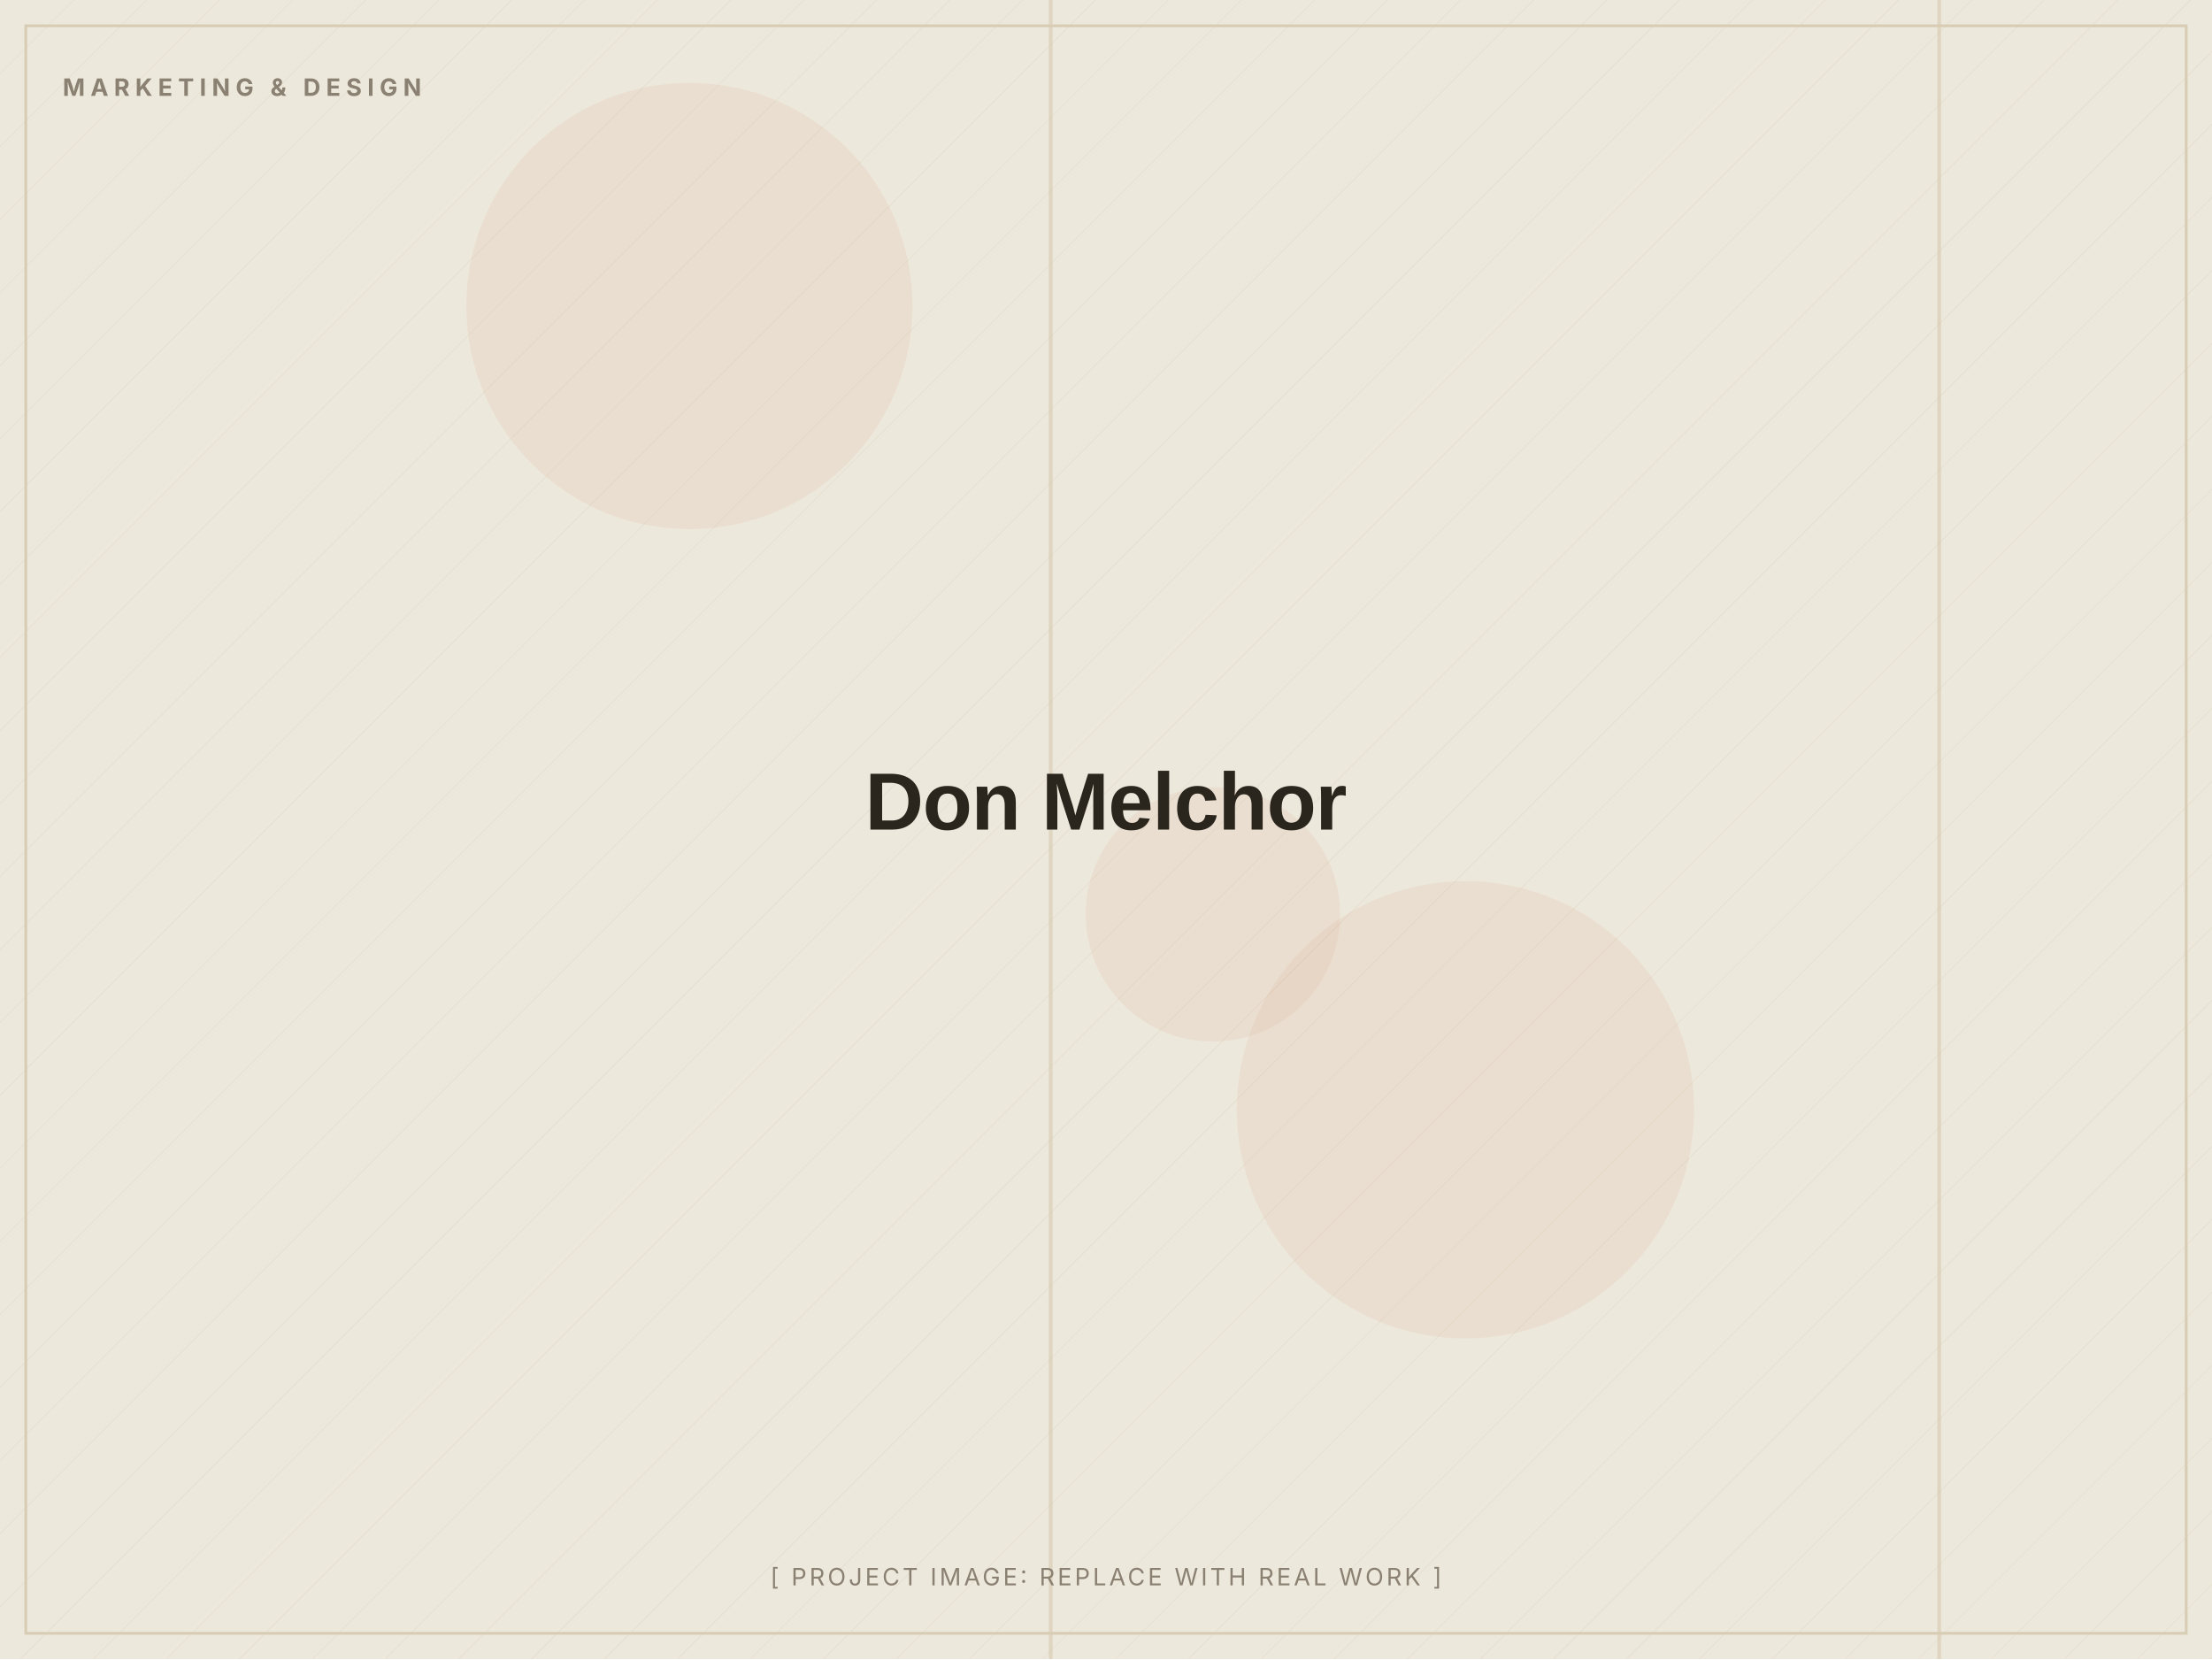
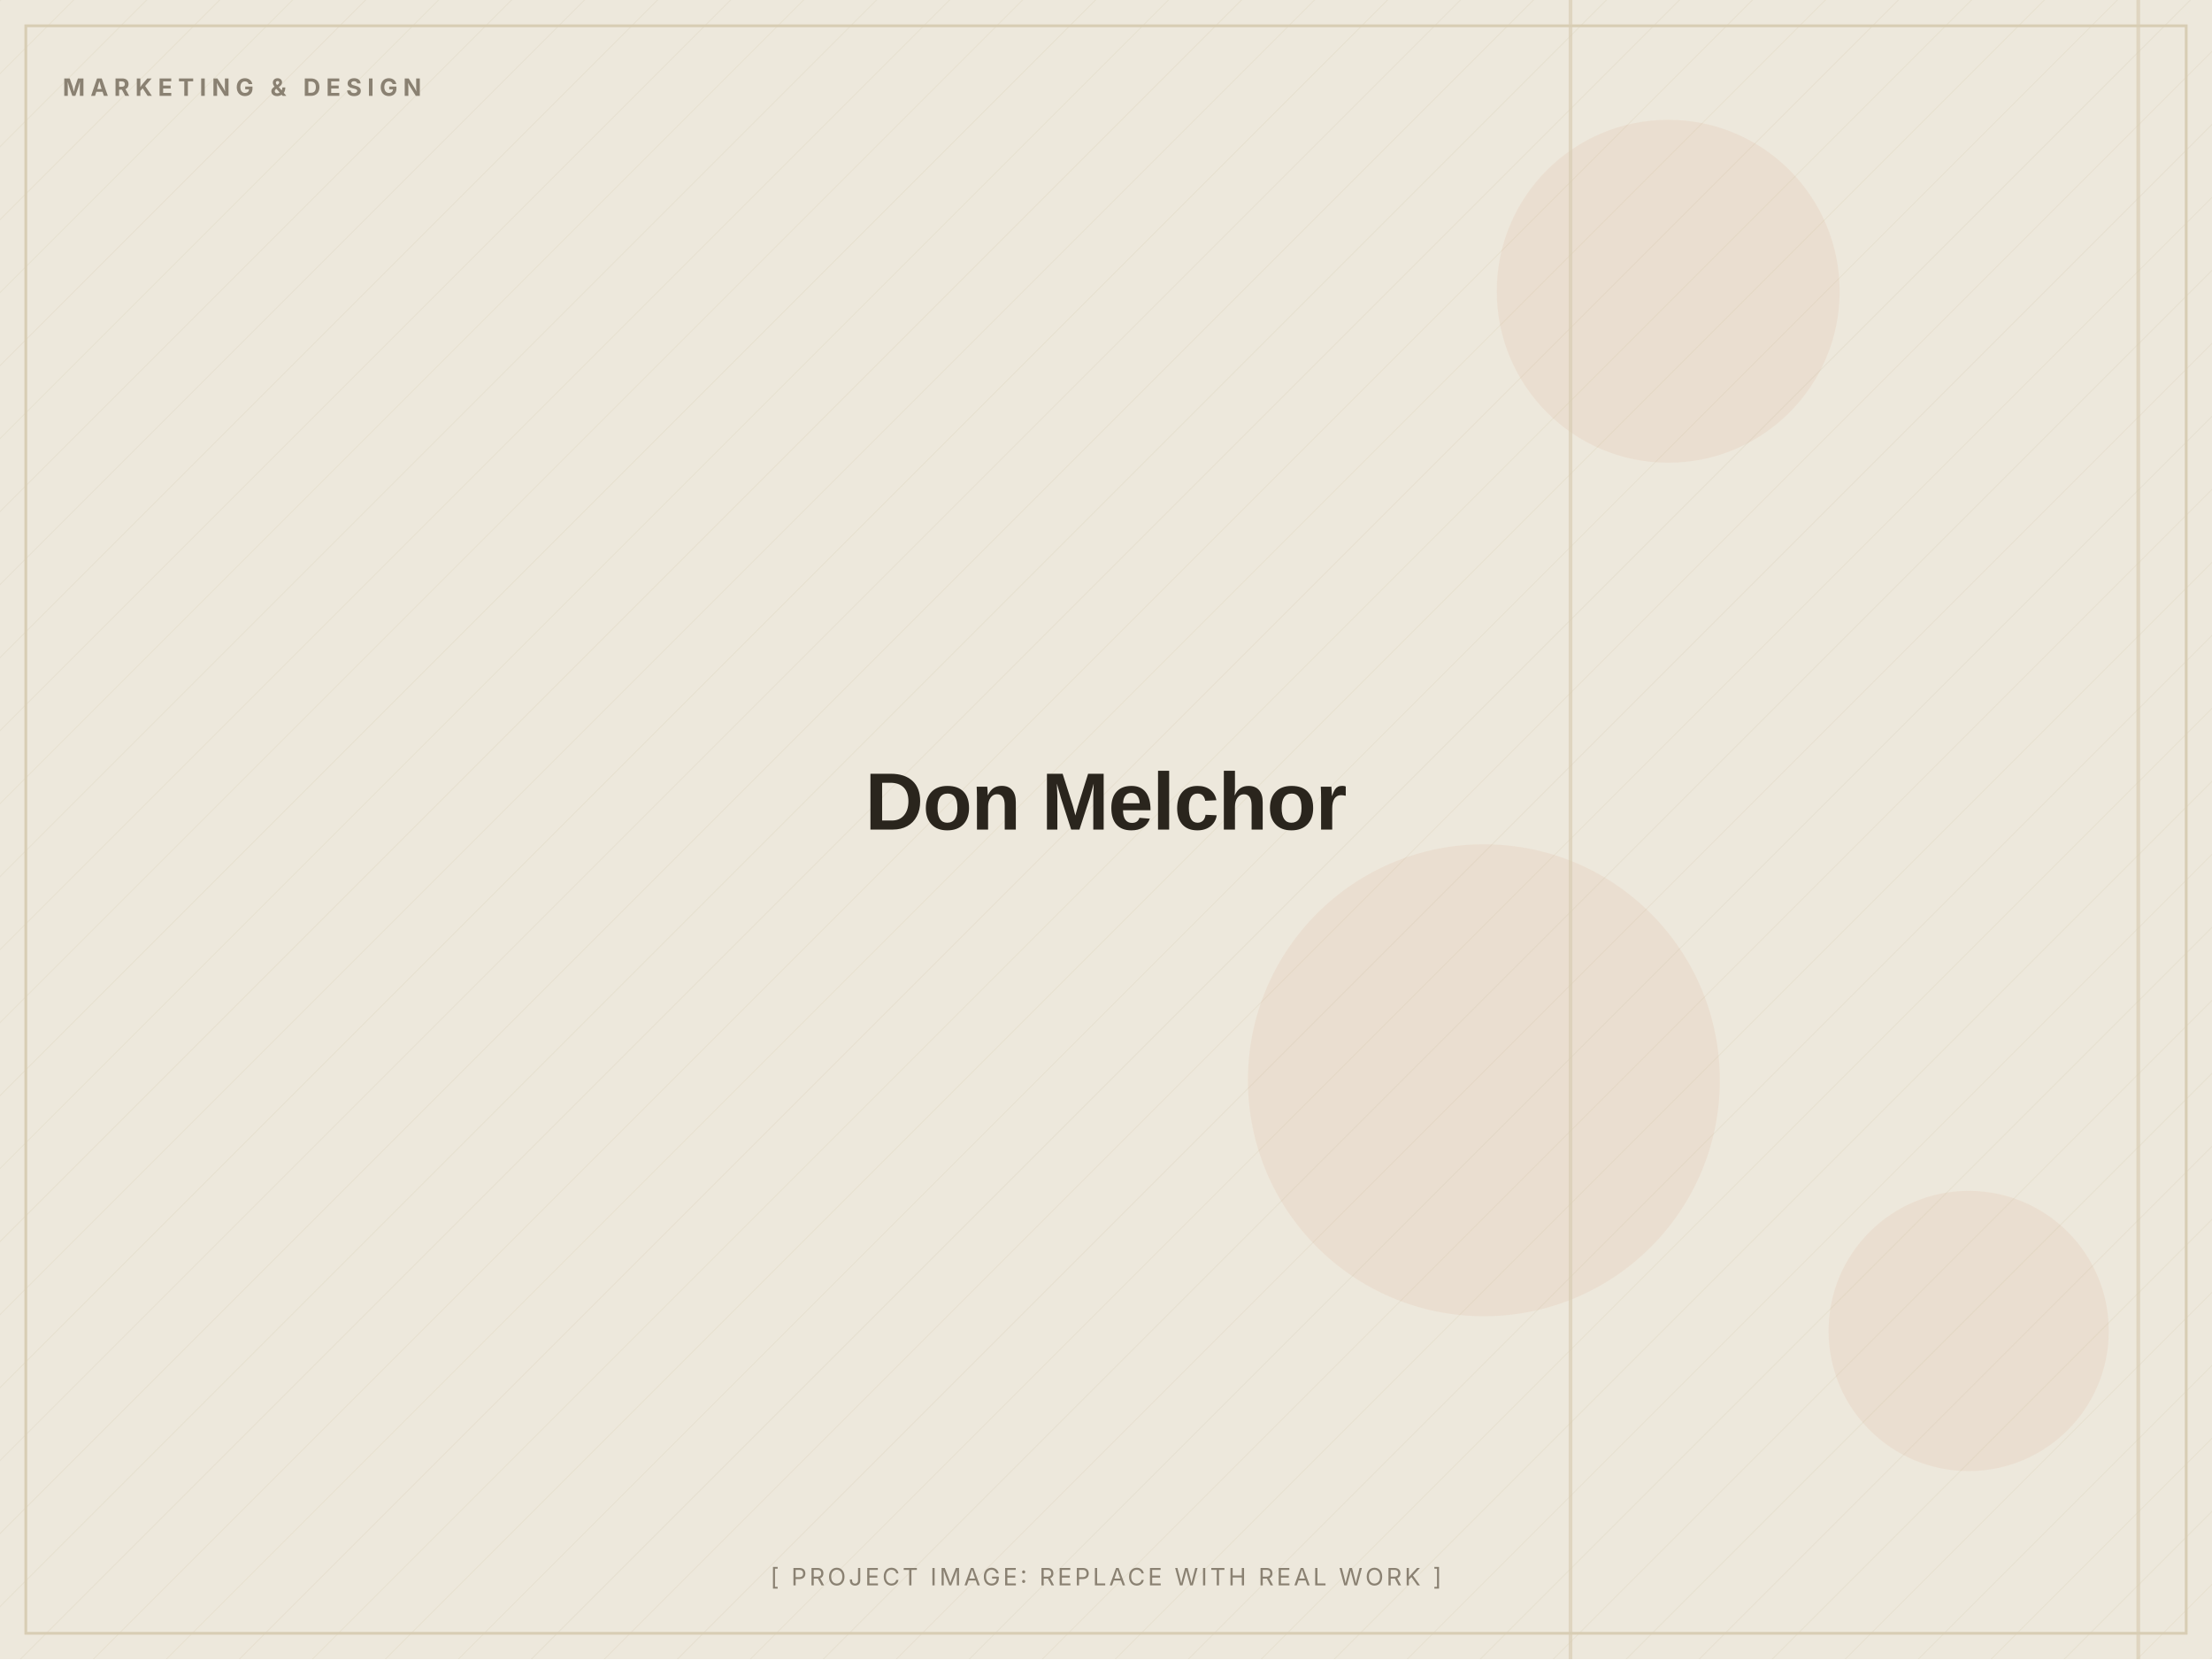
<svg xmlns="http://www.w3.org/2000/svg" width="1200" height="900" viewBox="0 0 1200 900" role="img" aria-label="Don Melchor (placeholder image)">
  <defs>
    <pattern id="d" width="28" height="28" patternUnits="userSpaceOnUse" patternTransform="rotate(45)">
      <line x1="0" y1="0" x2="0" y2="28" stroke="#D8CDB4" stroke-width="1" opacity="0.5" />
    </pattern>
  </defs>
  <rect width="1200" height="900" fill="#EDE8DC" />
  <rect width="1200" height="900" fill="url(#d)" opacity="0.55" />
-   <circle cx="658" cy="496" r="69" fill="#C2410C" opacity="0.06" />
-   <circle cx="374" cy="166" r="121" fill="#C2410C" opacity="0.06" />
-   <circle cx="795" cy="602" r="124" fill="#C2410C" opacity="0.06" />
-   <rect x="569" y="0" width="2" height="900" fill="#D8CDB4" opacity="0.7" />
-   <rect x="1051" y="0" width="2" height="900" fill="#D8CDB4" opacity="0.7" />
+   <circle cx="1068" cy="722" r="76" fill="#C2410C" opacity="0.06" />
+   <circle cx="805" cy="586" r="128" fill="#C2410C" opacity="0.06" />
+   <circle cx="905" cy="158" r="93" fill="#C2410C" opacity="0.06" />
+   <rect x="851" y="0" width="2" height="900" fill="#D8CDB4" opacity="0.7" />
+   <rect x="1159" y="0" width="2" height="900" fill="#D8CDB4" opacity="0.7" />
  <rect x="14" y="14" width="1172" height="872" fill="none" stroke="#D8CDB4" stroke-width="1.5" />
  <text x="34" y="52" font-family="Inter, Arial, sans-serif" font-weight="700" font-size="13" letter-spacing="3" fill="#8A8172">MARKETING &amp; DESIGN</text>
  <text x="600.0" y="450.0" text-anchor="middle" font-family="Archivo, Arial, sans-serif" font-weight="800" font-size="44" letter-spacing="-0.5" fill="#2A251D">Don Melchor</text>
  <text x="600.0" y="860" text-anchor="middle" font-family="Inter, Arial, sans-serif" font-size="13" letter-spacing="1.5" fill="#8A8172">[ PROJECT IMAGE: REPLACE WITH REAL WORK ]</text>
</svg>
